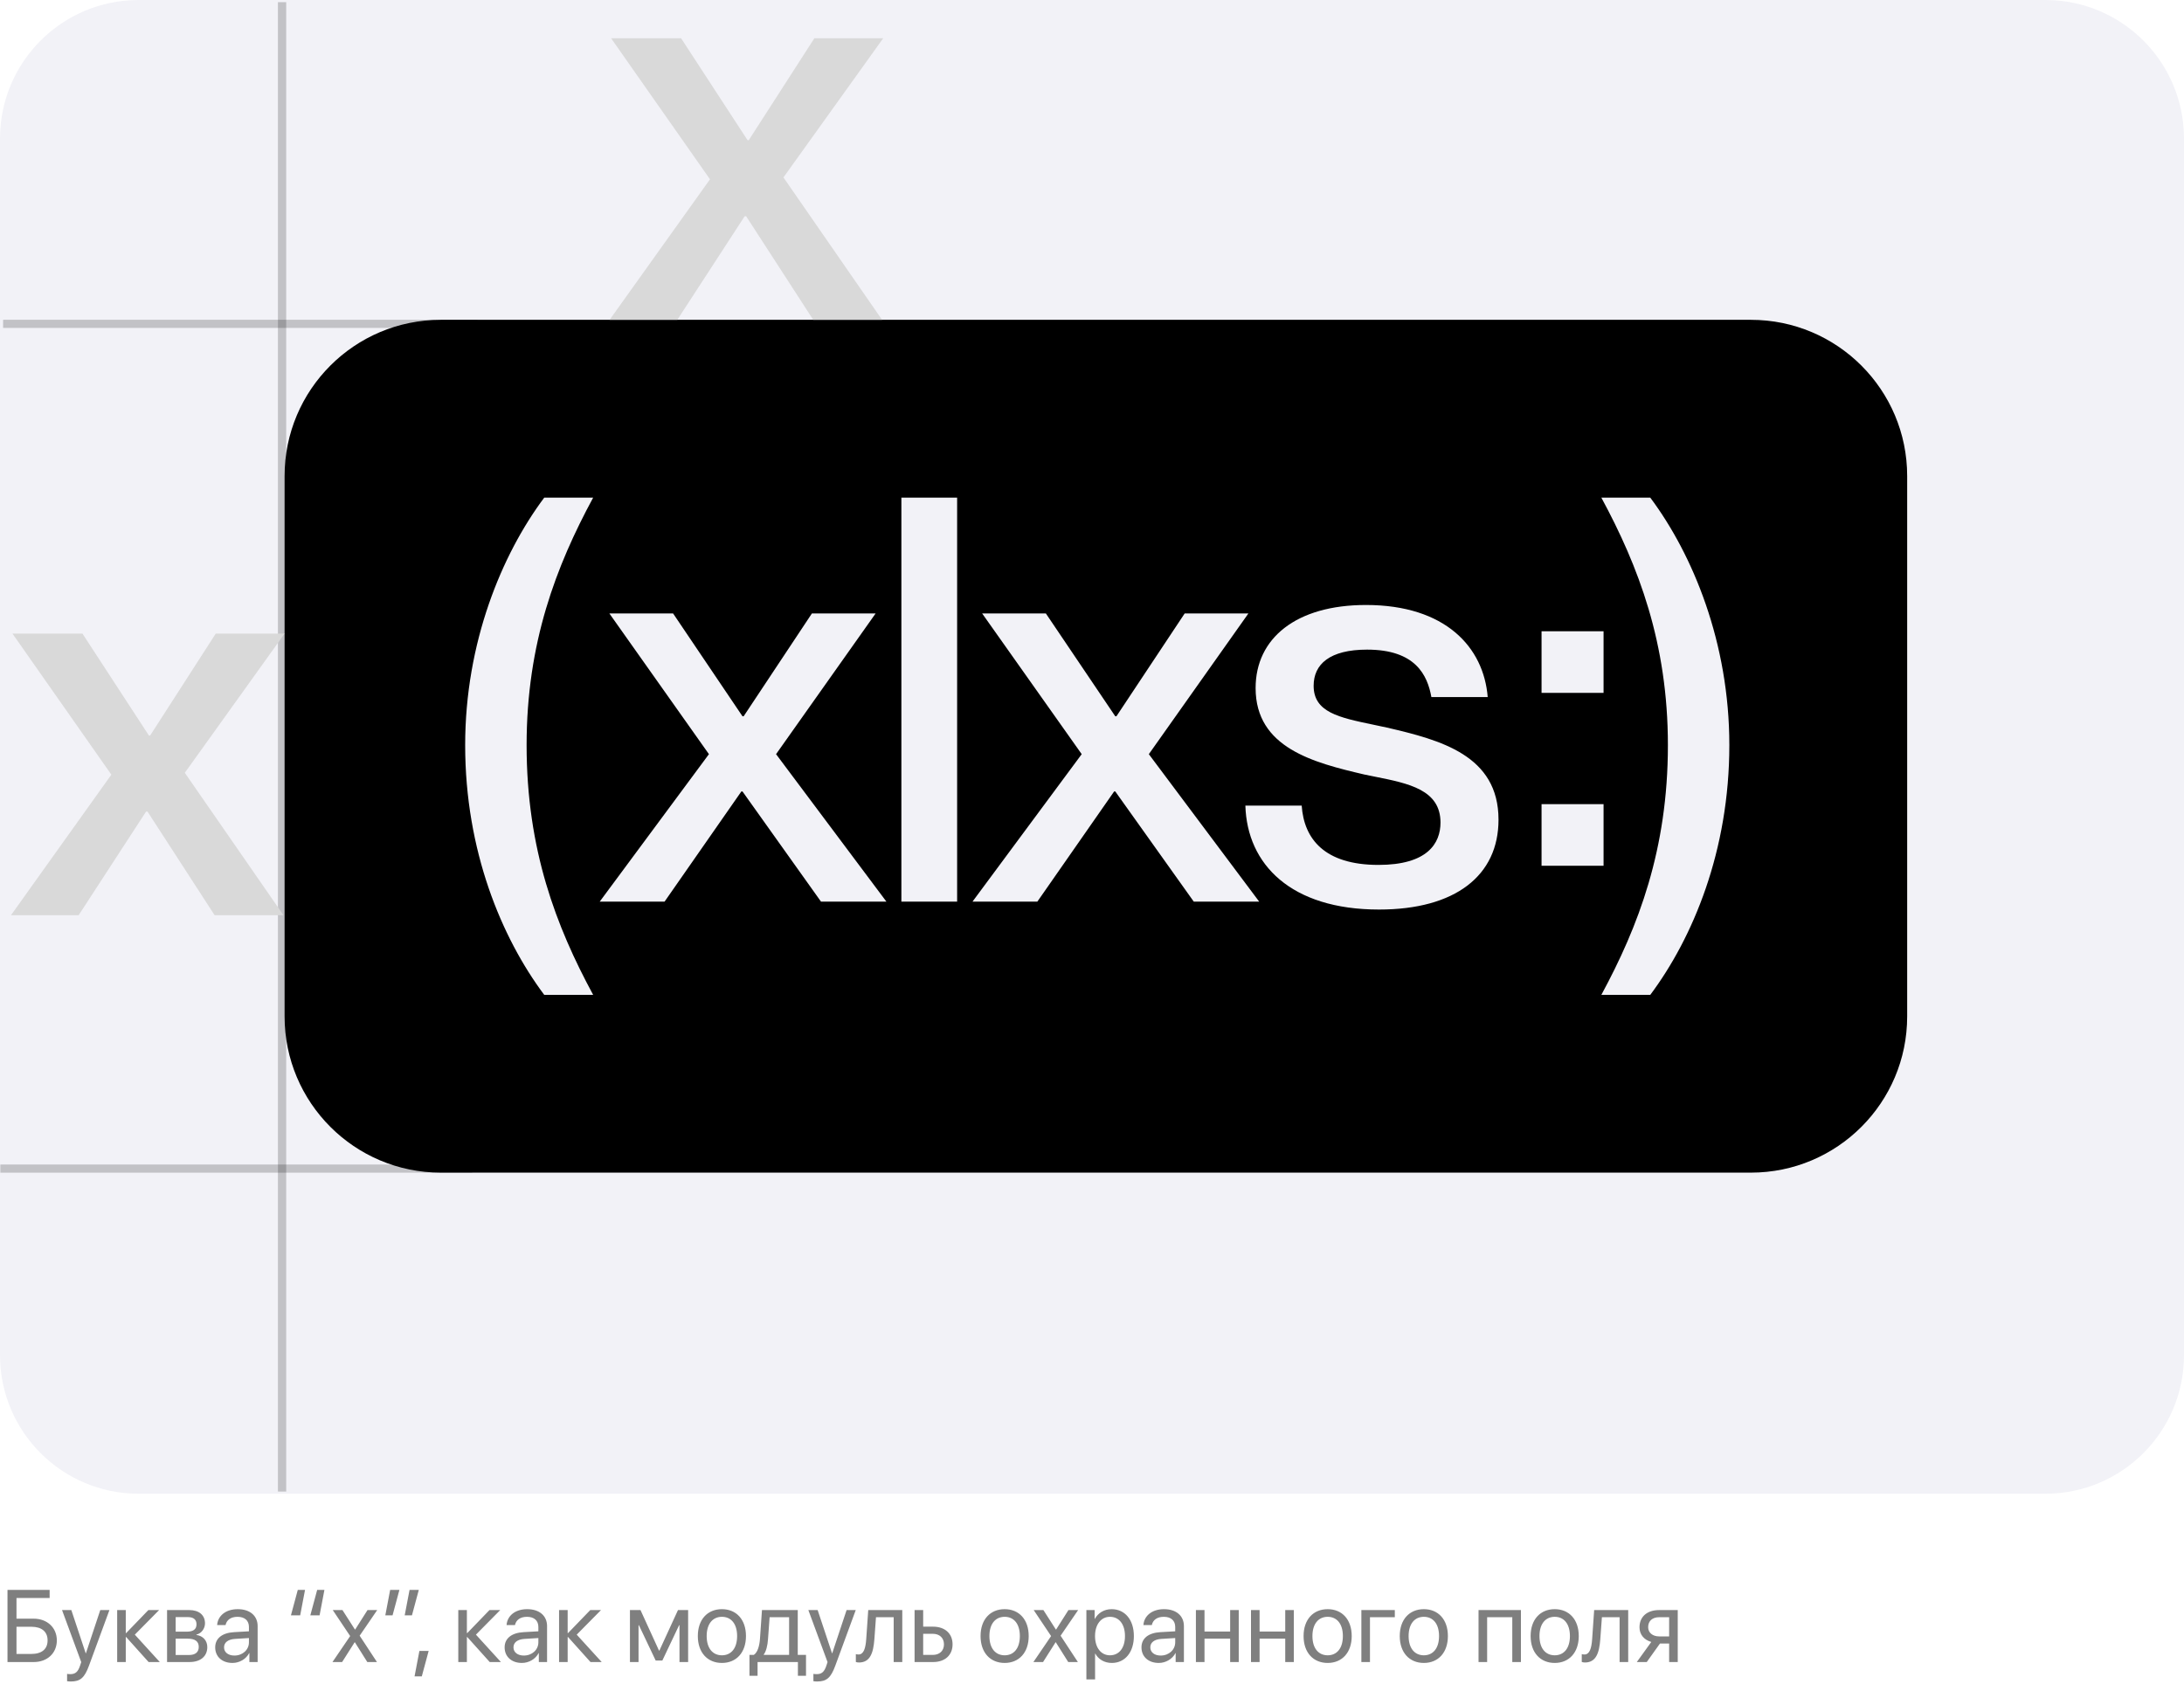
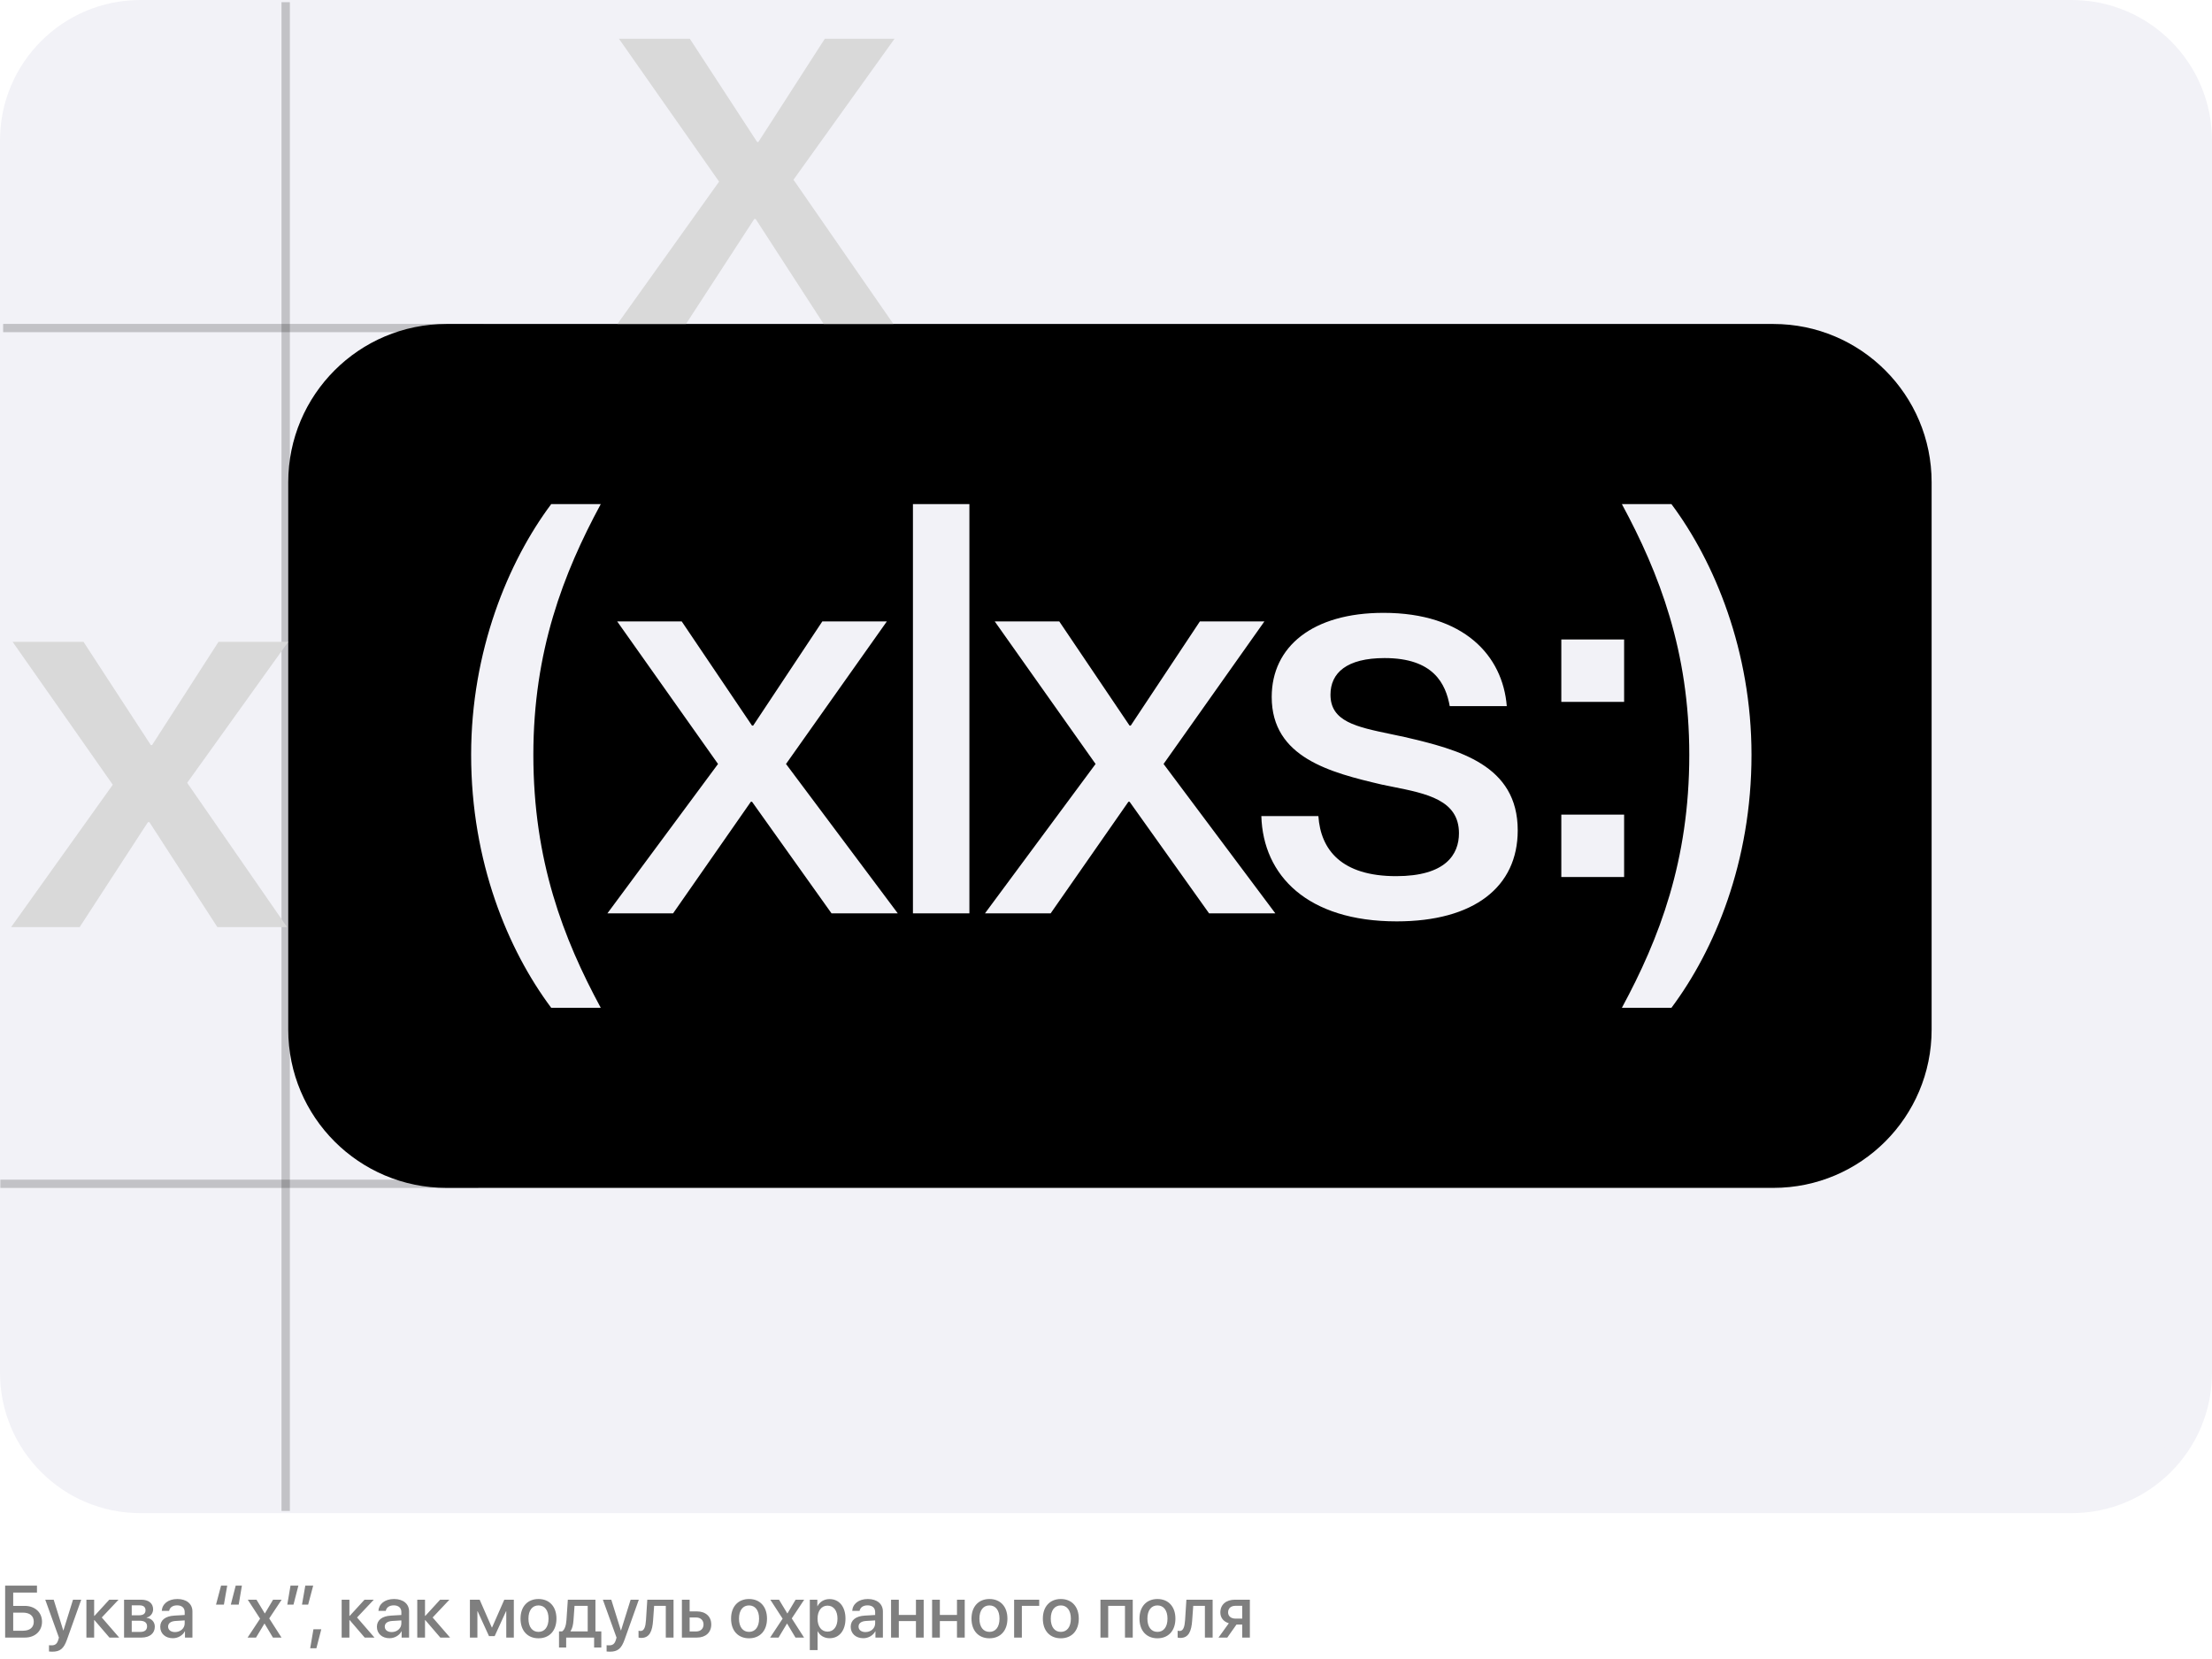
- <svg xmlns="http://www.w3.org/2000/svg" width="480" height="370" viewBox="0 0 480 370" fill="none">
+ <svg xmlns="http://www.w3.org/2000/svg" width="480" height="360" viewBox="0 0 480 360" fill="none">
  <rect width="480" height="328.35" rx="30.465" fill="#F2F2F7" />
  <rect x="2.417" y="8.404" width="477.506" height="311.263" rx="26.065" fill="#F2F2F7" />
-   <g filter="url(#filter0_b_802_7121)">
-     <path fill-rule="evenodd" clip-rule="evenodd" d="M96.892 70.302C77.924 70.302 62.547 85.679 62.547 104.647V223.423C62.547 242.391 77.924 257.768 96.892 257.768H384.814C403.782 257.768 419.159 242.391 419.159 223.423V104.647C419.159 85.679 403.782 70.302 384.814 70.302H96.892ZM119.613 218.692H130.365C122.238 203.662 115.737 186.77 115.737 163.791C115.737 141.309 122.238 124.417 130.365 109.388H119.613C110.236 121.933 102.234 141.309 102.234 163.791C102.234 187.018 110.236 206.147 119.613 218.692ZM362.696 218.692H351.944C360.07 203.662 366.571 186.77 366.571 163.791C366.571 141.309 360.07 124.417 351.944 109.388H362.696C372.072 121.933 380.074 141.309 380.074 163.791C380.074 187.018 372.072 206.147 362.696 218.692ZM131.806 198.197H146.058L162.936 173.976H163.186L180.44 198.197H194.817L170.563 165.779L192.442 134.851H178.439L163.436 157.457H163.186L147.934 134.851H133.931L155.81 165.779L131.806 198.197ZM210.358 198.197H198.106V109.388H210.358V198.197ZM213.735 198.197H227.987L244.865 173.976H245.116L262.369 198.197H276.746L252.492 165.779L274.371 134.851H260.368L245.366 157.457H245.116L229.863 134.851H215.86L237.739 165.779L213.735 198.197ZM303.089 199.936C283.71 199.936 274.084 189.999 273.709 177.082H286.086C286.586 184.41 291.087 190.124 302.964 190.124C313.716 190.124 316.592 185.404 316.592 180.808C316.592 173.612 309.625 172.218 302.184 170.728C301.405 170.572 300.621 170.415 299.838 170.25C288.711 167.642 275.959 164.412 275.959 151.246C275.959 140.316 284.836 132.987 300.214 132.987C317.717 132.987 326.093 142.303 326.969 153.234H314.591C313.716 148.389 311.091 142.8 300.464 142.8C292.212 142.8 288.711 146.029 288.711 150.749C288.711 156.57 294.282 157.73 301.794 159.294C302.779 159.499 303.796 159.711 304.839 159.941C316.592 162.673 329.344 166.027 329.344 180.187C329.344 192.484 319.842 199.936 303.089 199.936ZM338.803 152.304H352.43V138.765H338.803V152.304ZM338.803 190.312H352.43V176.773H338.803V190.312Z" fill="black" />
+   <g filter="url(#filter0_b_339_2952)">
+     <path fill-rule="evenodd" clip-rule="evenodd" d="M96.892 70.302C77.924 70.302 62.547 85.679 62.547 104.647V223.423C62.547 242.391 77.924 257.768 96.892 257.768H384.814C403.782 257.768 419.159 242.391 419.159 223.423V104.647C419.159 85.679 403.782 70.302 384.814 70.302H96.892ZM119.613 218.692H130.365C122.238 203.662 115.737 186.77 115.737 163.791C115.737 141.309 122.238 124.417 130.365 109.388H119.613C110.236 121.933 102.235 141.309 102.235 163.791C102.235 187.018 110.236 206.146 119.613 218.692ZM362.696 218.692H351.944C360.071 203.662 366.572 186.77 366.572 163.791C366.572 141.309 360.071 124.417 351.944 109.388H362.696C372.073 121.933 380.074 141.309 380.074 163.791C380.074 187.018 372.073 206.146 362.696 218.692ZM131.806 198.197H146.058L162.937 173.976H163.187L180.44 198.197H194.817L170.563 165.779L192.442 134.851H178.439L163.437 157.457H163.187L147.934 134.851H133.931L155.81 165.779L131.806 198.197ZM210.358 198.197H198.106V109.388H210.358V198.197ZM213.735 198.197H227.988L244.866 173.976H245.116L262.369 198.197H276.747L252.492 165.779L274.371 134.851H260.369L245.366 157.457H245.116L229.863 134.851H215.86L237.739 165.779L213.735 198.197ZM303.089 199.936C283.711 199.936 274.084 189.999 273.709 177.082H286.086C286.586 184.41 291.087 190.124 302.964 190.124C313.716 190.124 316.592 185.404 316.592 180.808C316.592 173.612 309.625 172.217 302.184 170.728C301.405 170.572 300.621 170.415 299.839 170.25C288.712 167.642 275.959 164.412 275.959 151.246C275.959 140.316 284.836 132.987 300.214 132.987C317.717 132.987 326.094 142.303 326.969 153.233H314.591C313.716 148.389 311.091 142.8 300.464 142.8C292.212 142.8 288.712 146.029 288.712 150.749C288.712 156.57 294.282 157.729 301.794 159.294C302.779 159.499 303.797 159.71 304.84 159.941C316.592 162.673 329.344 166.027 329.344 180.187C329.344 192.484 319.842 199.936 303.089 199.936ZM338.803 152.304H352.431V138.765H338.803V152.304ZM338.803 190.311H352.431V176.773H338.803V190.311Z" fill="black" />
  </g>
  <path d="M104.975 71.186H0.683" stroke="black" stroke-opacity="0.2" stroke-width="1.791" />
-   <path d="M103.791 256.884H0.077" stroke="black" stroke-opacity="0.2" stroke-width="1.794" />
+   <path d="M103.791 256.883H0.077" stroke="black" stroke-opacity="0.2" stroke-width="1.794" />
  <path d="M61.995 0.478L61.995 327.872" stroke="black" stroke-opacity="0.2" stroke-width="1.813" />
-   <path d="M32.418 178.404H32.101L17.29 201.174H2.417L24.473 170.284L2.735 139.275H18.117L32.736 161.693H32.99L47.419 139.275H62.547L40.618 169.872L62.293 201.174H47.165L32.418 178.404Z" fill="#D9D9D9" />
-   <path d="M163.986 47.532H163.668L148.858 70.303H133.985L156.041 39.412L134.302 8.404H149.685L164.304 30.822H164.558L178.987 8.404H194.115L172.186 39L193.861 70.303H178.733L163.986 47.532Z" fill="#D9D9D9" />
-   <path opacity="0.5" d="M12.492 360.593C12.492 363.394 10.393 365.35 7.416 365.35H1.648V349.497H10.909V351.276H3.625V355.814H7.394C10.371 355.814 12.492 357.78 12.492 360.593ZM3.625 363.57H6.899C9.174 363.57 10.459 362.504 10.459 360.593C10.459 358.67 9.163 357.594 6.899 357.594H3.625V363.57ZM15.568 369.624C15.337 369.624 14.952 369.602 14.744 369.558V367.954C14.952 367.998 15.249 368.009 15.491 368.009C16.556 368.009 17.15 367.492 17.589 366.163L17.853 365.361L13.634 353.924H15.678L18.842 363.438H18.875L22.039 353.924H24.049L19.556 366.152C18.578 368.822 17.633 369.624 15.568 369.624ZM29.63 359.329L35.123 365.35H32.662L27.73 359.857H27.642V365.35H25.752V353.924H27.642V358.978H27.73L32.607 353.924H34.969L29.63 359.329ZM41.342 355.473H38.606V358.67H41.056C42.495 358.67 43.187 358.143 43.187 357.044C43.187 356.033 42.539 355.473 41.342 355.473ZM41.21 360.208H38.606V363.801H41.55C42.935 363.801 43.682 363.175 43.682 362.021C43.682 360.802 42.88 360.208 41.21 360.208ZM36.716 365.35V353.924H41.605C43.748 353.924 45.055 355.034 45.055 356.846C45.055 358.011 44.231 359.088 43.176 359.307V359.395C44.615 359.593 45.56 360.637 45.56 362.065C45.56 364.086 44.066 365.35 41.638 365.35H36.716ZM51.526 363.922C53.328 363.922 54.712 362.658 54.712 361.01V360.076L51.658 360.263C50.12 360.362 49.241 361.043 49.241 362.12C49.241 363.208 50.153 363.922 51.526 363.922ZM51.097 365.548C48.823 365.548 47.296 364.174 47.296 362.12C47.296 360.164 48.801 358.934 51.438 358.78L54.712 358.593V357.637C54.712 356.242 53.789 355.407 52.207 355.407C50.735 355.407 49.812 356.099 49.57 357.22H47.725C47.856 355.242 49.548 353.726 52.251 353.726C54.932 353.726 56.623 355.177 56.623 357.451V365.35H54.811V363.383H54.767C54.086 364.691 52.636 365.548 51.097 365.548ZM65.446 349.497H67.039L65.973 355.089H63.94L65.446 349.497ZM69.708 349.497H71.301L70.236 355.089H68.203L69.708 349.497ZM77.992 360.999H77.948L75.19 365.35H73.07L76.959 359.637L73.136 353.924H75.267L78.014 358.209H78.058L80.772 353.924H82.903L79.047 359.56L82.848 365.35H80.728L77.992 360.999ZM86.276 355.089H84.683L85.748 349.497H87.781L86.276 355.089ZM90.538 355.089H88.945L90.011 349.497H92.043L90.538 355.089ZM92.703 368.503H91.11L92.175 362.911H94.208L92.703 368.503ZM104.601 359.329L110.094 365.35H107.633L102.7 359.857H102.612V365.35H100.723V353.924H102.612V358.978H102.7L107.578 353.924H109.94L104.601 359.329ZM115.137 363.922C116.938 363.922 118.323 362.658 118.323 361.01V360.076L115.269 360.263C113.73 360.362 112.852 361.043 112.852 362.12C112.852 363.208 113.763 363.922 115.137 363.922ZM114.708 365.548C112.434 365.548 110.907 364.174 110.907 362.12C110.907 360.164 112.412 358.934 115.049 358.78L118.323 358.593V357.637C118.323 356.242 117.4 355.407 115.818 355.407C114.346 355.407 113.423 356.099 113.181 357.22H111.335C111.467 355.242 113.159 353.726 115.862 353.726C118.542 353.726 120.234 355.177 120.234 357.451V365.35H118.422V363.383H118.378C117.697 364.691 116.246 365.548 114.708 365.548ZM126.749 359.329L132.242 365.35H129.781L124.849 359.857H124.761V365.35H122.871V353.924H124.761V358.978H124.849L129.727 353.924H132.089L126.749 359.329ZM140.339 365.35H138.45V353.924H140.768L144.833 362.823H144.921L149.008 353.924H151.238V365.35H149.337V357.242H149.26L145.569 365.02H144.108L140.416 357.242H140.339V365.35ZM158.665 365.548C155.5 365.548 153.369 363.273 153.369 359.637C153.369 355.99 155.5 353.726 158.665 353.726C161.818 353.726 163.949 355.99 163.949 359.637C163.949 363.273 161.818 365.548 158.665 365.548ZM158.665 363.867C160.686 363.867 162.004 362.329 162.004 359.637C162.004 356.945 160.686 355.407 158.665 355.407C156.643 355.407 155.314 356.945 155.314 359.637C155.314 362.329 156.643 363.867 158.665 363.867ZM173.43 363.779V355.495H169.146L168.794 360.307C168.695 361.724 168.398 362.966 167.86 363.691V363.779H173.43ZM166.498 368.371H164.718V363.779H165.674C166.509 363.229 166.915 361.801 167.025 360.263L167.465 353.924H175.331V363.779H177.144V368.371H175.364V365.35H166.498V368.371ZM179.594 369.624C179.363 369.624 178.978 369.602 178.77 369.558V367.954C178.978 367.998 179.275 368.009 179.517 368.009C180.582 368.009 181.176 367.492 181.615 366.163L181.879 365.361L177.66 353.924H179.703L182.867 363.438H182.9L186.064 353.924H188.075L183.582 366.152C182.604 368.822 181.659 369.624 179.594 369.624ZM192.173 360.307C191.942 363.46 191.184 365.449 188.778 365.449C188.448 365.449 188.229 365.383 188.097 365.328V363.603C188.196 363.636 188.405 363.691 188.679 363.691C189.811 363.691 190.239 362.362 190.382 360.263L190.822 353.924H198.303V365.35H196.414V355.495H192.524L192.173 360.307ZM205.027 359.143H202.896V363.779H205.027C206.51 363.779 207.466 362.856 207.466 361.461C207.466 360.054 206.499 359.143 205.027 359.143ZM201.006 365.35V353.924H202.896V357.572H205.06C207.675 357.572 209.355 359.077 209.355 361.461C209.355 363.845 207.675 365.35 205.06 365.35H201.006ZM220.803 365.548C217.639 365.548 215.508 363.273 215.508 359.637C215.508 355.99 217.639 353.726 220.803 353.726C223.956 353.726 226.088 355.99 226.088 359.637C226.088 363.273 223.956 365.548 220.803 365.548ZM220.803 363.867C222.825 363.867 224.143 362.329 224.143 359.637C224.143 356.945 222.825 355.407 220.803 355.407C218.782 355.407 217.452 356.945 217.452 359.637C217.452 362.329 218.782 363.867 220.803 363.867ZM232.042 360.999H231.998L229.241 365.35H227.12L231.01 359.637L227.186 353.924H229.318L232.064 358.209H232.108L234.822 353.924H236.953L233.097 359.56L236.898 365.35H234.778L232.042 360.999ZM244.314 353.726C247.225 353.726 249.203 356.055 249.203 359.637C249.203 363.219 247.236 365.548 244.358 365.548C242.721 365.548 241.403 364.746 240.721 363.493H240.677V369.162H238.766V353.924H240.579V355.858H240.623C241.326 354.572 242.655 353.726 244.314 353.726ZM243.94 363.867C245.973 363.867 247.247 362.23 247.247 359.637C247.247 357.055 245.973 355.407 243.94 355.407C241.985 355.407 240.667 357.099 240.667 359.637C240.667 362.186 241.985 363.867 243.94 363.867ZM255.103 363.922C256.904 363.922 258.289 362.658 258.289 361.01V360.076L255.234 360.263C253.696 360.362 252.817 361.043 252.817 362.12C252.817 363.208 253.729 363.922 255.103 363.922ZM254.674 365.548C252.4 365.548 250.873 364.174 250.873 362.12C250.873 360.164 252.378 358.934 255.015 358.78L258.289 358.593V357.637C258.289 356.242 257.366 355.407 255.784 355.407C254.312 355.407 253.389 356.099 253.147 357.22H251.301C251.433 355.242 253.125 353.726 255.828 353.726C258.508 353.726 260.2 355.177 260.2 357.451V365.35H258.387V363.383H258.344C257.662 364.691 256.212 365.548 254.674 365.548ZM270.363 365.35V360.208H264.727V365.35H262.837V353.924H264.727V358.637H270.363V353.924H272.252V365.35H270.363ZM282.469 365.35V360.208H276.833V365.35H274.944V353.924H276.833V358.637H282.469V353.924H284.359V365.35H282.469ZM291.797 365.548C288.633 365.548 286.501 363.273 286.501 359.637C286.501 355.99 288.633 353.726 291.797 353.726C294.95 353.726 297.081 355.99 297.081 359.637C297.081 363.273 294.95 365.548 291.797 365.548ZM291.797 363.867C293.818 363.867 295.137 362.329 295.137 359.637C295.137 356.945 293.818 355.407 291.797 355.407C289.775 355.407 288.446 356.945 288.446 359.637C288.446 362.329 289.775 363.867 291.797 363.867ZM306.552 355.495H301.091V365.35H299.202V353.924H306.552V355.495ZM312.935 365.548C309.771 365.548 307.639 363.273 307.639 359.637C307.639 355.99 309.771 353.726 312.935 353.726C316.088 353.726 318.219 355.99 318.219 359.637C318.219 363.273 316.088 365.548 312.935 365.548ZM312.935 363.867C314.956 363.867 316.274 362.329 316.274 359.637C316.274 356.945 314.956 355.407 312.935 355.407C310.913 355.407 309.584 356.945 309.584 359.637C309.584 362.329 310.913 363.867 312.935 363.867ZM332.369 365.35V355.495H326.843V365.35H324.954V353.924H334.27V365.35H332.369ZM341.697 365.548C338.533 365.548 336.401 363.273 336.401 359.637C336.401 355.99 338.533 353.726 341.697 353.726C344.85 353.726 346.981 355.99 346.981 359.637C346.981 363.273 344.85 365.548 341.697 365.548ZM341.697 363.867C343.718 363.867 345.037 362.329 345.037 359.637C345.037 356.945 343.718 355.407 341.697 355.407C339.675 355.407 338.346 356.945 338.346 359.637C338.346 362.329 339.675 363.867 341.697 363.867ZM351.716 360.307C351.486 363.46 350.728 365.449 348.322 365.449C347.992 365.449 347.772 365.383 347.64 365.328V363.603C347.739 363.636 347.948 363.691 348.223 363.691C349.354 363.691 349.783 362.362 349.926 360.263L350.365 353.924H357.847V365.35H355.957V355.495H352.068L351.716 360.307ZM364.658 359.714H366.844V355.495H364.658C363.175 355.495 362.23 356.308 362.23 357.681C362.23 358.868 363.186 359.714 364.658 359.714ZM366.844 365.35V361.285H364.823L361.923 365.35H359.736L362.922 360.933C361.307 360.472 360.33 359.285 360.33 357.714C360.33 355.363 362.021 353.924 364.647 353.924H368.734V365.35H366.844Z" fill="black" />
+   <path d="M32.419 178.404H32.101L17.291 201.174H2.417L24.473 170.284L2.735 139.275H18.117L32.736 161.693H32.991L47.419 139.275H62.547L40.618 169.872L62.293 201.174H47.165L32.419 178.404Z" fill="#D9D9D9" />
+   <path d="M163.986 47.532H163.669L148.859 70.302H133.985L156.041 39.412L134.303 8.404H149.685L164.304 30.821H164.559L178.987 8.404H194.115L172.186 39L193.861 70.302H178.733L163.986 47.532Z" fill="#D9D9D9" />
+   <path opacity="0.5" d="M9.117 351.905C9.117 353.951 7.594 355.35 5.406 355.35H1.117V344.076H8.023V345.584H2.867V348.475H5.367C7.57 348.475 9.117 349.873 9.117 351.905ZM2.867 353.865H4.961C6.469 353.865 7.328 353.162 7.328 351.905C7.328 350.639 6.461 349.936 4.953 349.936H2.867V353.865ZM11.32 358.412C11.188 358.412 10.758 358.397 10.633 358.373V357.006C10.758 357.037 11.039 357.037 11.18 357.037C11.969 357.037 12.383 356.709 12.641 355.865C12.641 355.85 12.789 355.365 12.789 355.358L9.82 347.131H11.648L13.734 353.819H13.758L15.844 347.131H17.625L14.539 355.78C13.836 357.772 13.031 358.412 11.32 358.412ZM22.086 350.99L25.867 355.35H23.75L20.492 351.561H20.43V355.35H18.75V347.131H20.43V350.647H20.492L23.711 347.131H25.727L22.086 350.99ZM30.312 348.358H28.586V350.514H30.148C31.102 350.514 31.578 350.147 31.578 349.42C31.578 348.74 31.133 348.358 30.312 348.358ZM30.258 351.694H28.586V354.123H30.445C31.398 354.123 31.914 353.701 31.914 352.912C31.914 352.1 31.367 351.694 30.258 351.694ZM26.922 355.35V347.131H30.656C32.258 347.131 33.227 347.928 33.227 349.225C33.227 350.076 32.617 350.85 31.828 350.998V351.061C32.891 351.201 33.594 351.951 33.594 352.983C33.594 354.428 32.484 355.35 30.703 355.35H26.922ZM37.977 354.155C39.156 354.155 40.078 353.342 40.078 352.272V351.623L38.055 351.748C37.047 351.819 36.477 352.264 36.477 352.967C36.477 353.686 37.07 354.155 37.977 354.155ZM37.508 355.49C35.898 355.49 34.773 354.49 34.773 353.014C34.773 351.576 35.875 350.694 37.828 350.584L40.078 350.451V349.819C40.078 348.905 39.461 348.358 38.43 348.358C37.453 348.358 36.844 348.826 36.695 349.561H35.102C35.195 348.076 36.461 346.983 38.492 346.983C40.484 346.983 41.758 348.037 41.758 349.686V355.35H40.141V353.998H40.102C39.625 354.912 38.586 355.49 37.508 355.49ZM47.969 344.076H49.305L48.586 348.201H46.875L47.969 344.076ZM51.148 344.076H52.492L51.797 348.201H50.086L51.148 344.076ZM57.414 352.326H57.375L55.555 355.35H53.727L56.438 351.248L53.766 347.131H55.656L57.453 350.108H57.484L59.258 347.131H61.117L58.422 351.194L61.086 355.35H59.227L57.414 352.326ZM63.688 348.201H62.344L63.039 344.076H64.75L63.688 348.201ZM66.867 348.201H65.531L66.25 344.076H67.961L66.867 348.201ZM68.656 357.67H67.312L68.016 353.545H69.719L68.656 357.67ZM77.477 350.99L81.258 355.35H79.141L75.883 351.561H75.82V355.35H74.141V347.131H75.82V350.647H75.883L79.102 347.131H81.117L77.477 350.99ZM84.992 354.155C86.172 354.155 87.094 353.342 87.094 352.272V351.623L85.07 351.748C84.062 351.819 83.492 352.264 83.492 352.967C83.492 353.686 84.086 354.155 84.992 354.155ZM84.523 355.49C82.914 355.49 81.789 354.49 81.789 353.014C81.789 351.576 82.891 350.694 84.844 350.584L87.094 350.451V349.819C87.094 348.905 86.477 348.358 85.445 348.358C84.469 348.358 83.859 348.826 83.711 349.561H82.117C82.211 348.076 83.477 346.983 85.508 346.983C87.5 346.983 88.773 348.037 88.773 349.686V355.35H87.156V353.998H87.117C86.641 354.912 85.602 355.49 84.523 355.49ZM93.883 350.99L97.664 355.35H95.547L92.289 351.561H92.227V355.35H90.547V347.131H92.227V350.647H92.289L95.508 347.131H97.523L93.883 350.99ZM103.594 355.35H101.969V347.131H104.086L106.719 353.155H106.781L109.43 347.131H111.5V355.35H109.859V349.647H109.805L107.344 355.03H106.109L103.648 349.647H103.594V355.35ZM116.852 355.506C114.5 355.506 112.953 353.889 112.953 351.24C112.953 348.6 114.508 346.983 116.852 346.983C119.195 346.983 120.75 348.6 120.75 351.24C120.75 353.889 119.203 355.506 116.852 355.506ZM116.852 354.115C118.18 354.115 119.031 353.069 119.031 351.24C119.031 349.42 118.172 348.373 116.852 348.373C115.531 348.373 114.672 349.42 114.672 351.24C114.672 353.069 115.531 354.115 116.852 354.115ZM127.531 354.014V348.467H124.672L124.445 351.608C124.383 352.576 124.18 353.42 123.805 353.951V354.014H127.531ZM122.859 357.506H121.305V354.014H121.969C122.57 353.639 122.844 352.647 122.922 351.537L123.219 347.131H129.211V354.014H130.484V357.506H128.922V355.35H122.859V357.506ZM132.32 358.412C132.188 358.412 131.758 358.397 131.633 358.373V357.006C131.758 357.037 132.039 357.037 132.18 357.037C132.969 357.037 133.383 356.709 133.641 355.865C133.641 355.85 133.789 355.365 133.789 355.358L130.82 347.131H132.648L134.734 353.819H134.758L136.844 347.131H138.625L135.539 355.78C134.836 357.772 134.031 358.412 132.32 358.412ZM141.719 351.608C141.562 353.936 140.977 355.428 139.133 355.428C138.859 355.428 138.664 355.381 138.562 355.342V353.858C138.641 353.881 138.797 353.92 139.008 353.92C139.805 353.92 140.086 352.967 140.18 351.537L140.461 347.131H146.156V355.35H144.477V348.467H141.945L141.719 351.608ZM151.07 350.99H149.648V354.022H151.07C152.039 354.022 152.664 353.412 152.664 352.506C152.664 351.592 152.031 350.99 151.07 350.99ZM147.969 355.35V347.131H149.648V349.67H151.219C153.117 349.67 154.344 350.772 154.344 352.506C154.344 354.248 153.117 355.35 151.219 355.35H147.969ZM162.539 355.506C160.188 355.506 158.641 353.889 158.641 351.24C158.641 348.6 160.195 346.983 162.539 346.983C164.883 346.983 166.438 348.6 166.438 351.24C166.438 353.889 164.891 355.506 162.539 355.506ZM162.539 354.115C163.867 354.115 164.719 353.069 164.719 351.24C164.719 349.42 163.859 348.373 162.539 348.373C161.219 348.373 160.359 349.42 160.359 351.24C160.359 353.069 161.219 354.115 162.539 354.115ZM170.805 352.326H170.766L168.945 355.35H167.117L169.828 351.248L167.156 347.131H169.047L170.844 350.108H170.875L172.648 347.131H174.508L171.812 351.194L174.477 355.35H172.617L170.805 352.326ZM180.008 346.998C182.094 346.998 183.469 348.639 183.469 351.24C183.469 353.842 182.102 355.49 180.039 355.49C178.859 355.49 177.922 354.912 177.453 353.998H177.414V358.069H175.727V347.131H177.359V348.545H177.391C177.875 347.6 178.82 346.998 180.008 346.998ZM179.562 354.061C180.898 354.061 181.734 352.967 181.734 351.24C181.734 349.522 180.898 348.42 179.562 348.42C178.273 348.42 177.406 349.545 177.406 351.24C177.406 352.951 178.266 354.061 179.562 354.061ZM187.805 354.155C188.984 354.155 189.906 353.342 189.906 352.272V351.623L187.883 351.748C186.875 351.819 186.305 352.264 186.305 352.967C186.305 353.686 186.898 354.155 187.805 354.155ZM187.336 355.49C185.727 355.49 184.602 354.49 184.602 353.014C184.602 351.576 185.703 350.694 187.656 350.584L189.906 350.451V349.819C189.906 348.905 189.289 348.358 188.258 348.358C187.281 348.358 186.672 348.826 186.523 349.561H184.93C185.023 348.076 186.289 346.983 188.32 346.983C190.312 346.983 191.586 348.037 191.586 349.686V355.35H189.969V353.998H189.93C189.453 354.912 188.414 355.49 187.336 355.49ZM198.758 355.35V351.772H195.039V355.35H193.359V347.131H195.039V350.444H198.758V347.131H200.438V355.35H198.758ZM207.664 355.35V351.772H203.945V355.35H202.266V347.131H203.945V350.444H207.664V347.131H209.344V355.35H207.664ZM214.711 355.506C212.359 355.506 210.812 353.889 210.812 351.24C210.812 348.6 212.367 346.983 214.711 346.983C217.055 346.983 218.609 348.6 218.609 351.24C218.609 353.889 217.062 355.506 214.711 355.506ZM214.711 354.115C216.039 354.115 216.891 353.069 216.891 351.24C216.891 349.42 216.031 348.373 214.711 348.373C213.391 348.373 212.531 349.42 212.531 351.24C212.531 353.069 213.391 354.115 214.711 354.115ZM225.508 348.467H221.742V355.35H220.062V347.131H225.508V348.467ZM230.195 355.506C227.844 355.506 226.297 353.889 226.297 351.24C226.297 348.6 227.852 346.983 230.195 346.983C232.539 346.983 234.094 348.6 234.094 351.24C234.094 353.889 232.547 355.506 230.195 355.506ZM230.195 354.115C231.523 354.115 232.375 353.069 232.375 351.24C232.375 349.42 231.516 348.373 230.195 348.373C228.875 348.373 228.016 349.42 228.016 351.24C228.016 353.069 228.875 354.115 230.195 354.115ZM244.117 355.35V348.467H240.477V355.35H238.797V347.131H245.805V355.35H244.117ZM251.164 355.506C248.812 355.506 247.266 353.889 247.266 351.24C247.266 348.6 248.82 346.983 251.164 346.983C253.508 346.983 255.062 348.6 255.062 351.24C255.062 353.889 253.516 355.506 251.164 355.506ZM251.164 354.115C252.492 354.115 253.344 353.069 253.344 351.24C253.344 349.42 252.484 348.373 251.164 348.373C249.844 348.373 248.984 349.42 248.984 351.24C248.984 353.069 249.844 354.115 251.164 354.115ZM258.703 351.608C258.547 353.936 257.961 355.428 256.117 355.428C255.844 355.428 255.648 355.381 255.547 355.342V353.858C255.625 353.881 255.781 353.92 255.992 353.92C256.789 353.92 257.07 352.967 257.164 351.537L257.445 347.131H263.141V355.35H261.461V348.467H258.93L258.703 351.608ZM268.07 351.233H269.562V348.459H268.07C267.109 348.459 266.492 349.006 266.492 349.897C266.492 350.678 267.117 351.233 268.07 351.233ZM269.562 355.35V352.53H268.312L266.32 355.35H264.414L266.656 352.24C265.516 351.905 264.812 351.053 264.812 349.905C264.812 348.194 266.062 347.131 267.984 347.131H271.219V355.35H269.562Z" fill="black" />
  <defs>
-     <filter id="filter0_b_802_7121" x="-891.097" y="-883.342" width="2263.9" height="2094.75" filterUnits="userSpaceOnUse" color-interpolation-filters="sRGB">
+     <filter id="filter0_b_339_2952" x="-891.097" y="-883.342" width="2263.9" height="2094.75" filterUnits="userSpaceOnUse" color-interpolation-filters="sRGB">
      <feFlood flood-opacity="0" result="BackgroundImageFix" />
      <feGaussianBlur in="BackgroundImageFix" stdDeviation="476.822" />
-       <feComposite in2="SourceAlpha" operator="in" result="effect1_backgroundBlur_802_7121" />
-       <feBlend mode="normal" in="SourceGraphic" in2="effect1_backgroundBlur_802_7121" result="shape" />
+       <feComposite in2="SourceAlpha" operator="in" result="effect1_backgroundBlur_339_2952" />
+       <feBlend mode="normal" in="SourceGraphic" in2="effect1_backgroundBlur_339_2952" result="shape" />
    </filter>
  </defs>
</svg>
